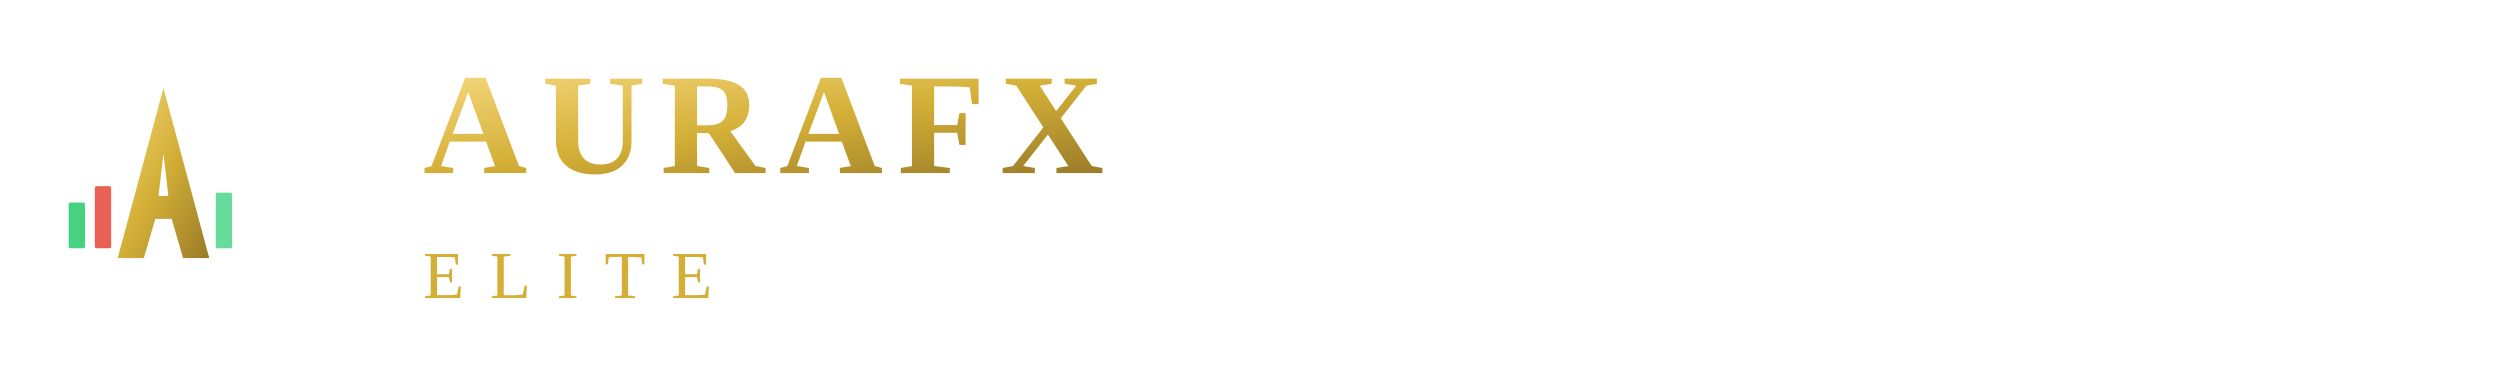
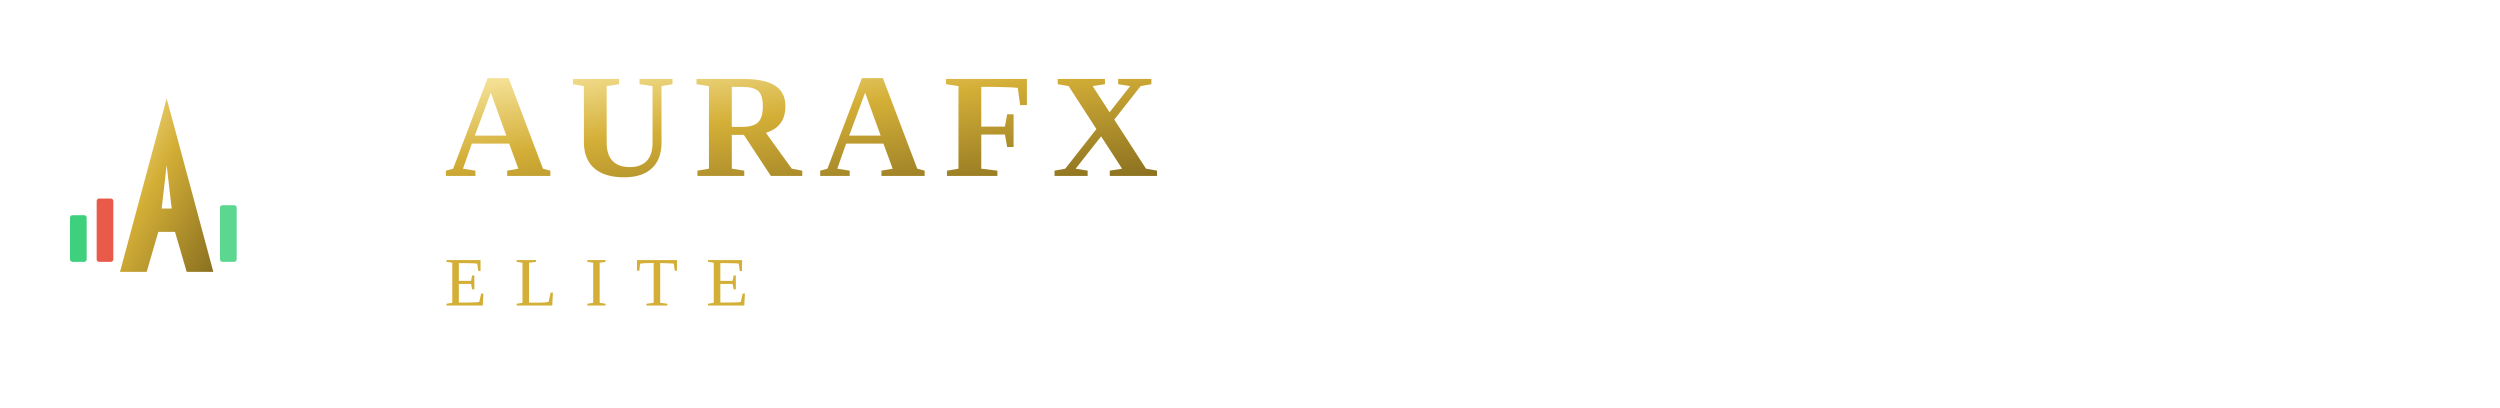
- <svg xmlns="http://www.w3.org/2000/svg" viewBox="0 0 520 80" role="img" aria-label="AuraFX Elite">
+ <svg xmlns="http://www.w3.org/2000/svg" viewBox="0 0 540 88" role="img" aria-label="AuraFX Elite">
  <defs>
    <linearGradient id="gold" x1="0%" y1="0%" x2="100%" y2="100%">
-       <stop offset="0%" style="stop-color:#f4d67a" />
-       <stop offset="50%" style="stop-color:#d4af37" />
-       <stop offset="100%" style="stop-color:#9a7b28" />
+       <stop offset="0%" stop-color="#f8e6a0" />
+       <stop offset="42%" stop-color="#d4af37" />
+       <stop offset="100%" stop-color="#8a7020" />
    </linearGradient>
  </defs>
-   <g transform="translate(0, 2) scale(0.34)">
-     <rect x="42" y="118" width="10" height="28" rx="1" fill="#2ecc71" opacity="0.88" />
-     <rect x="58" y="108" width="10" height="38" rx="1" fill="#e74c3c" opacity="0.88" />
-     <rect x="132" y="112" width="10" height="34" rx="1" fill="#2ecc71" opacity="0.72" />
+   <g transform="translate(0, 4) scale(0.36)">
+     <rect x="42" y="118" width="10" height="28" rx="1.5" fill="#2ecc71" opacity="0.92" />
+     <rect x="58" y="108" width="10" height="38" rx="1.5" fill="#e74c3c" opacity="0.92" />
+     <rect x="132" y="112" width="10" height="34" rx="1.5" fill="#2ecc71" opacity="0.78" />
    <path d="M100 48 L128 152 H112 L105 128 H95 L88 152 H72 Z M97 114 H103 L100 88 Z" fill="url(#gold)" />
  </g>
-   <text x="88" y="36" font-family="Georgia, 'Times New Roman', serif" font-size="30" font-weight="700" letter-spacing="0.1em" fill="url(#gold)">AURAFX</text>
-   <text x="88" y="62" font-family="Georgia, 'Times New Roman', serif" font-size="14" font-weight="400" letter-spacing="0.38em" fill="#d4af37">ELITE</text>
+   <text x="96" y="38" font-family="Georgia, 'Times New Roman', Times, serif" font-size="32" font-weight="700" letter-spacing="0.12em" fill="url(#gold)">AURAFX</text>
+   <text x="96" y="66" font-family="Georgia, 'Times New Roman', Times, serif" font-size="15" font-weight="400" letter-spacing="0.4em" fill="#d4af37">ELITE</text>
</svg>
